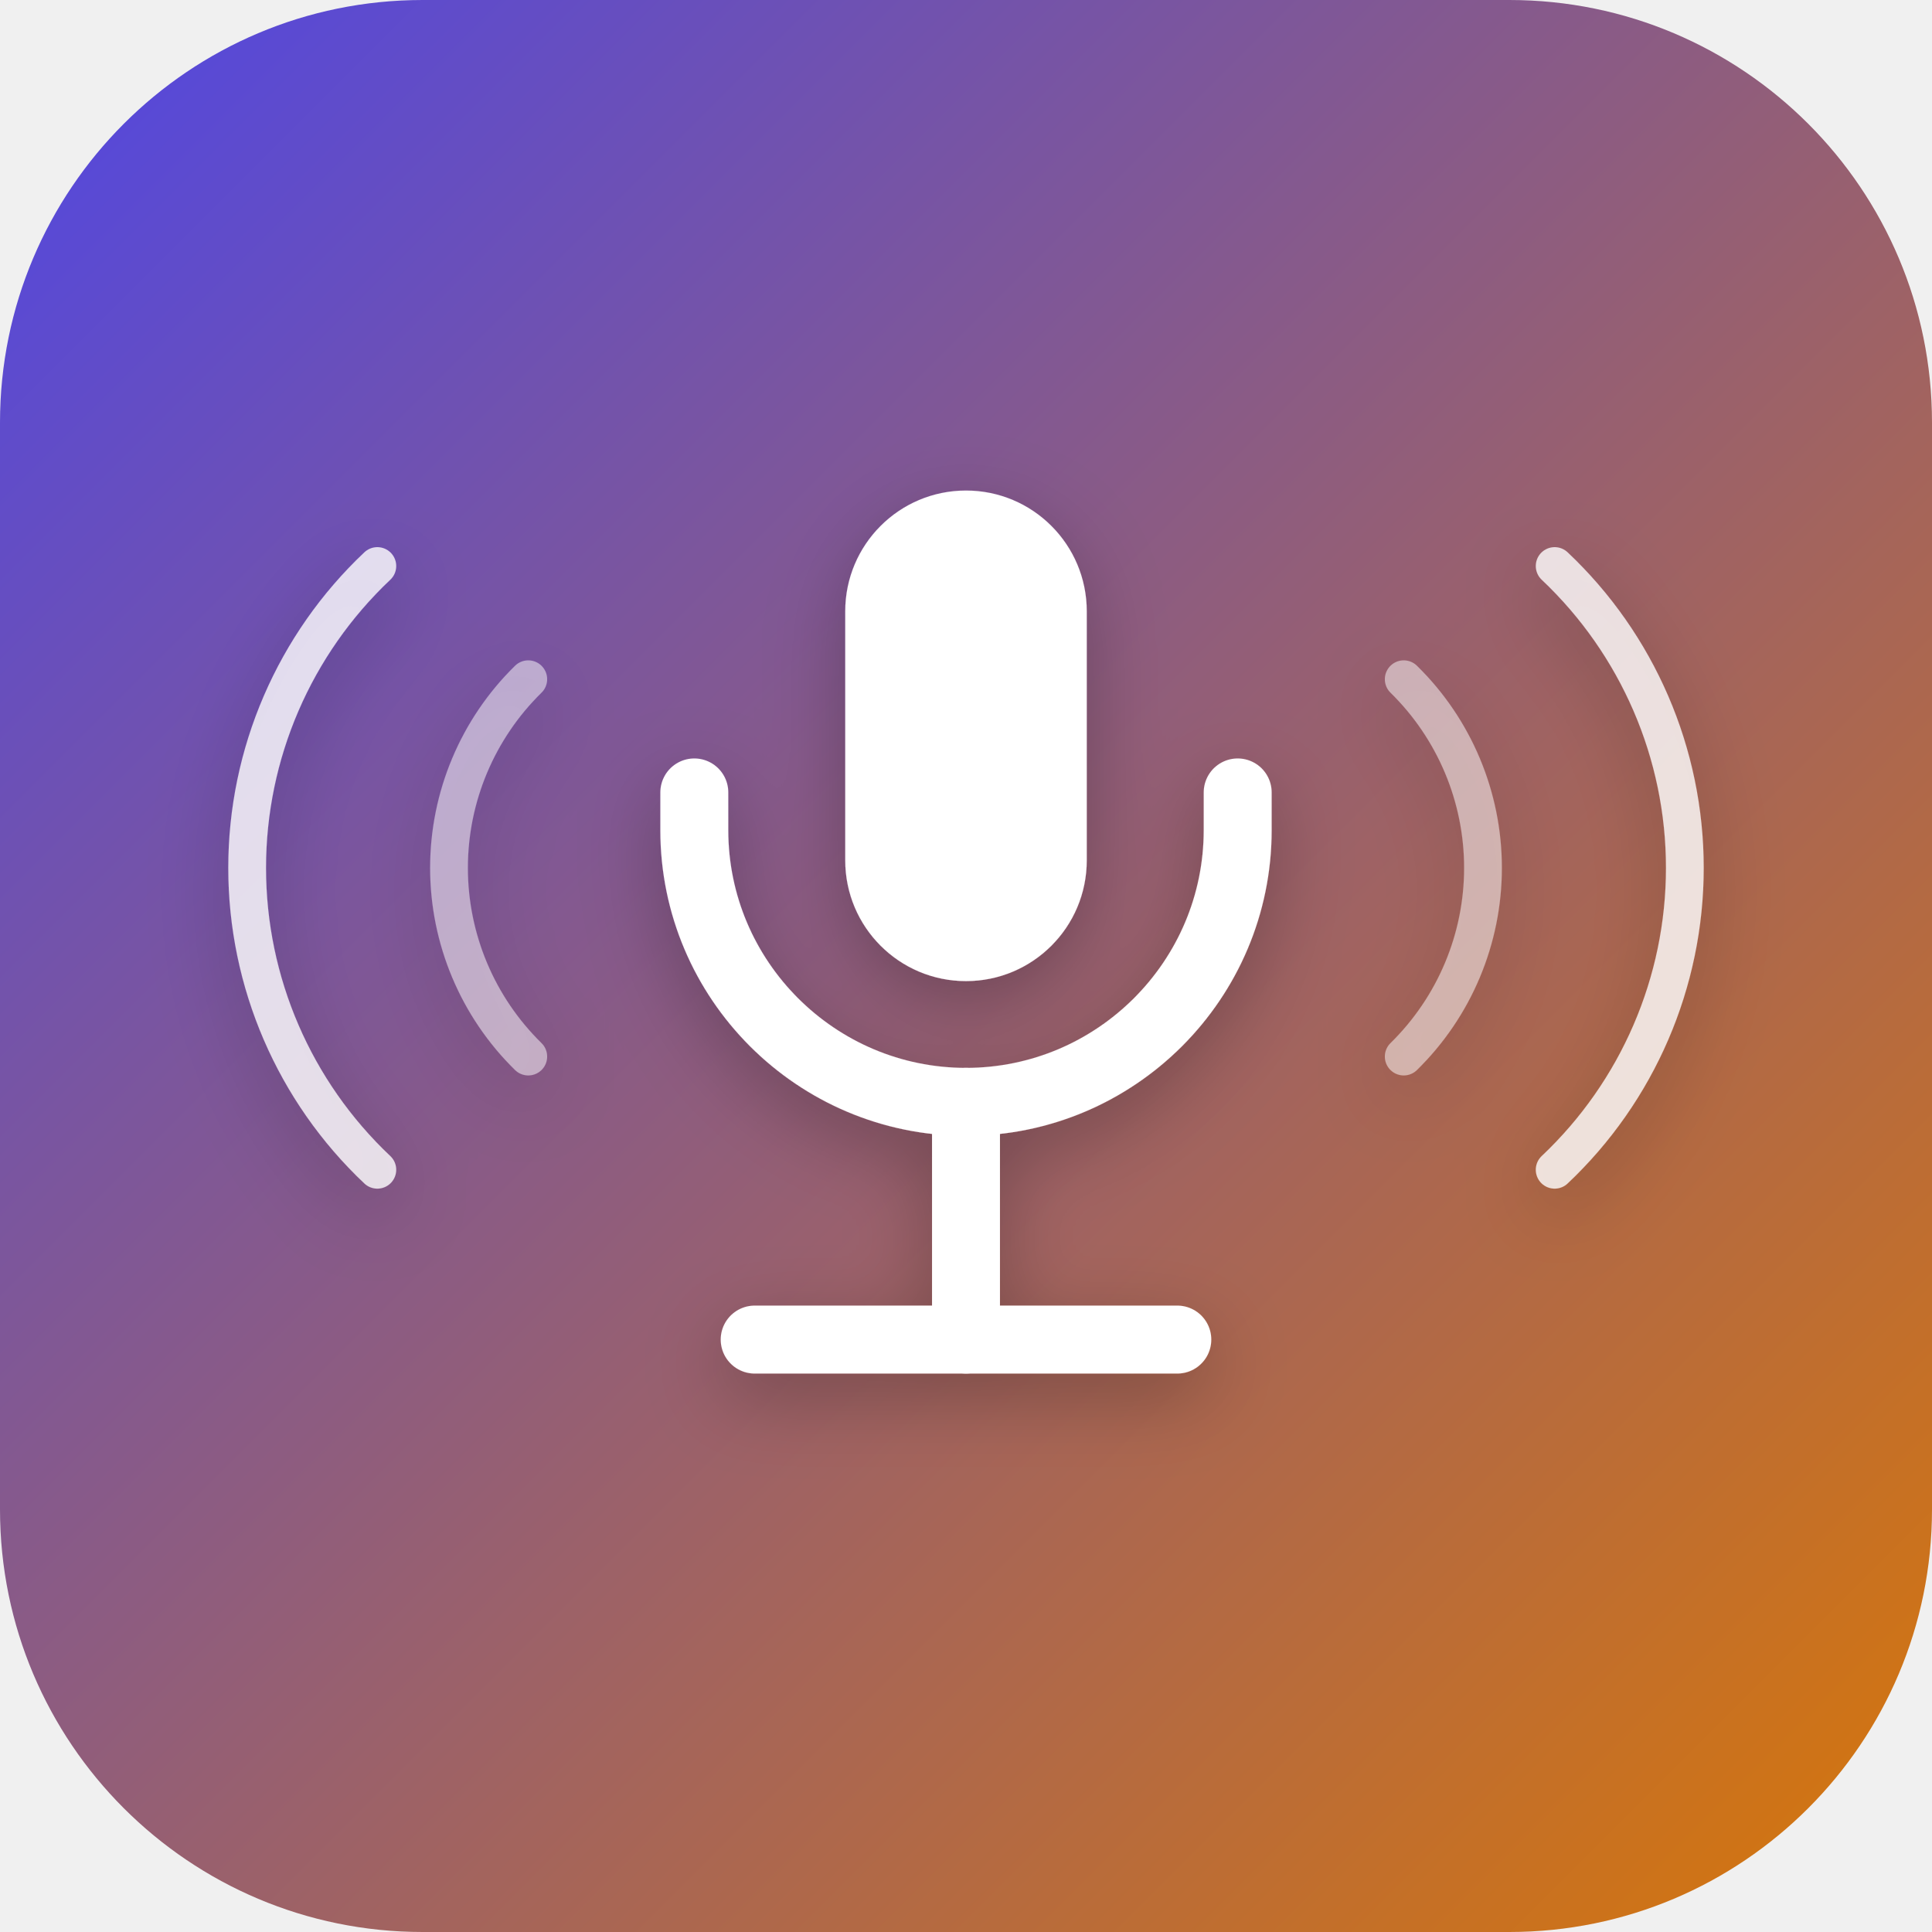
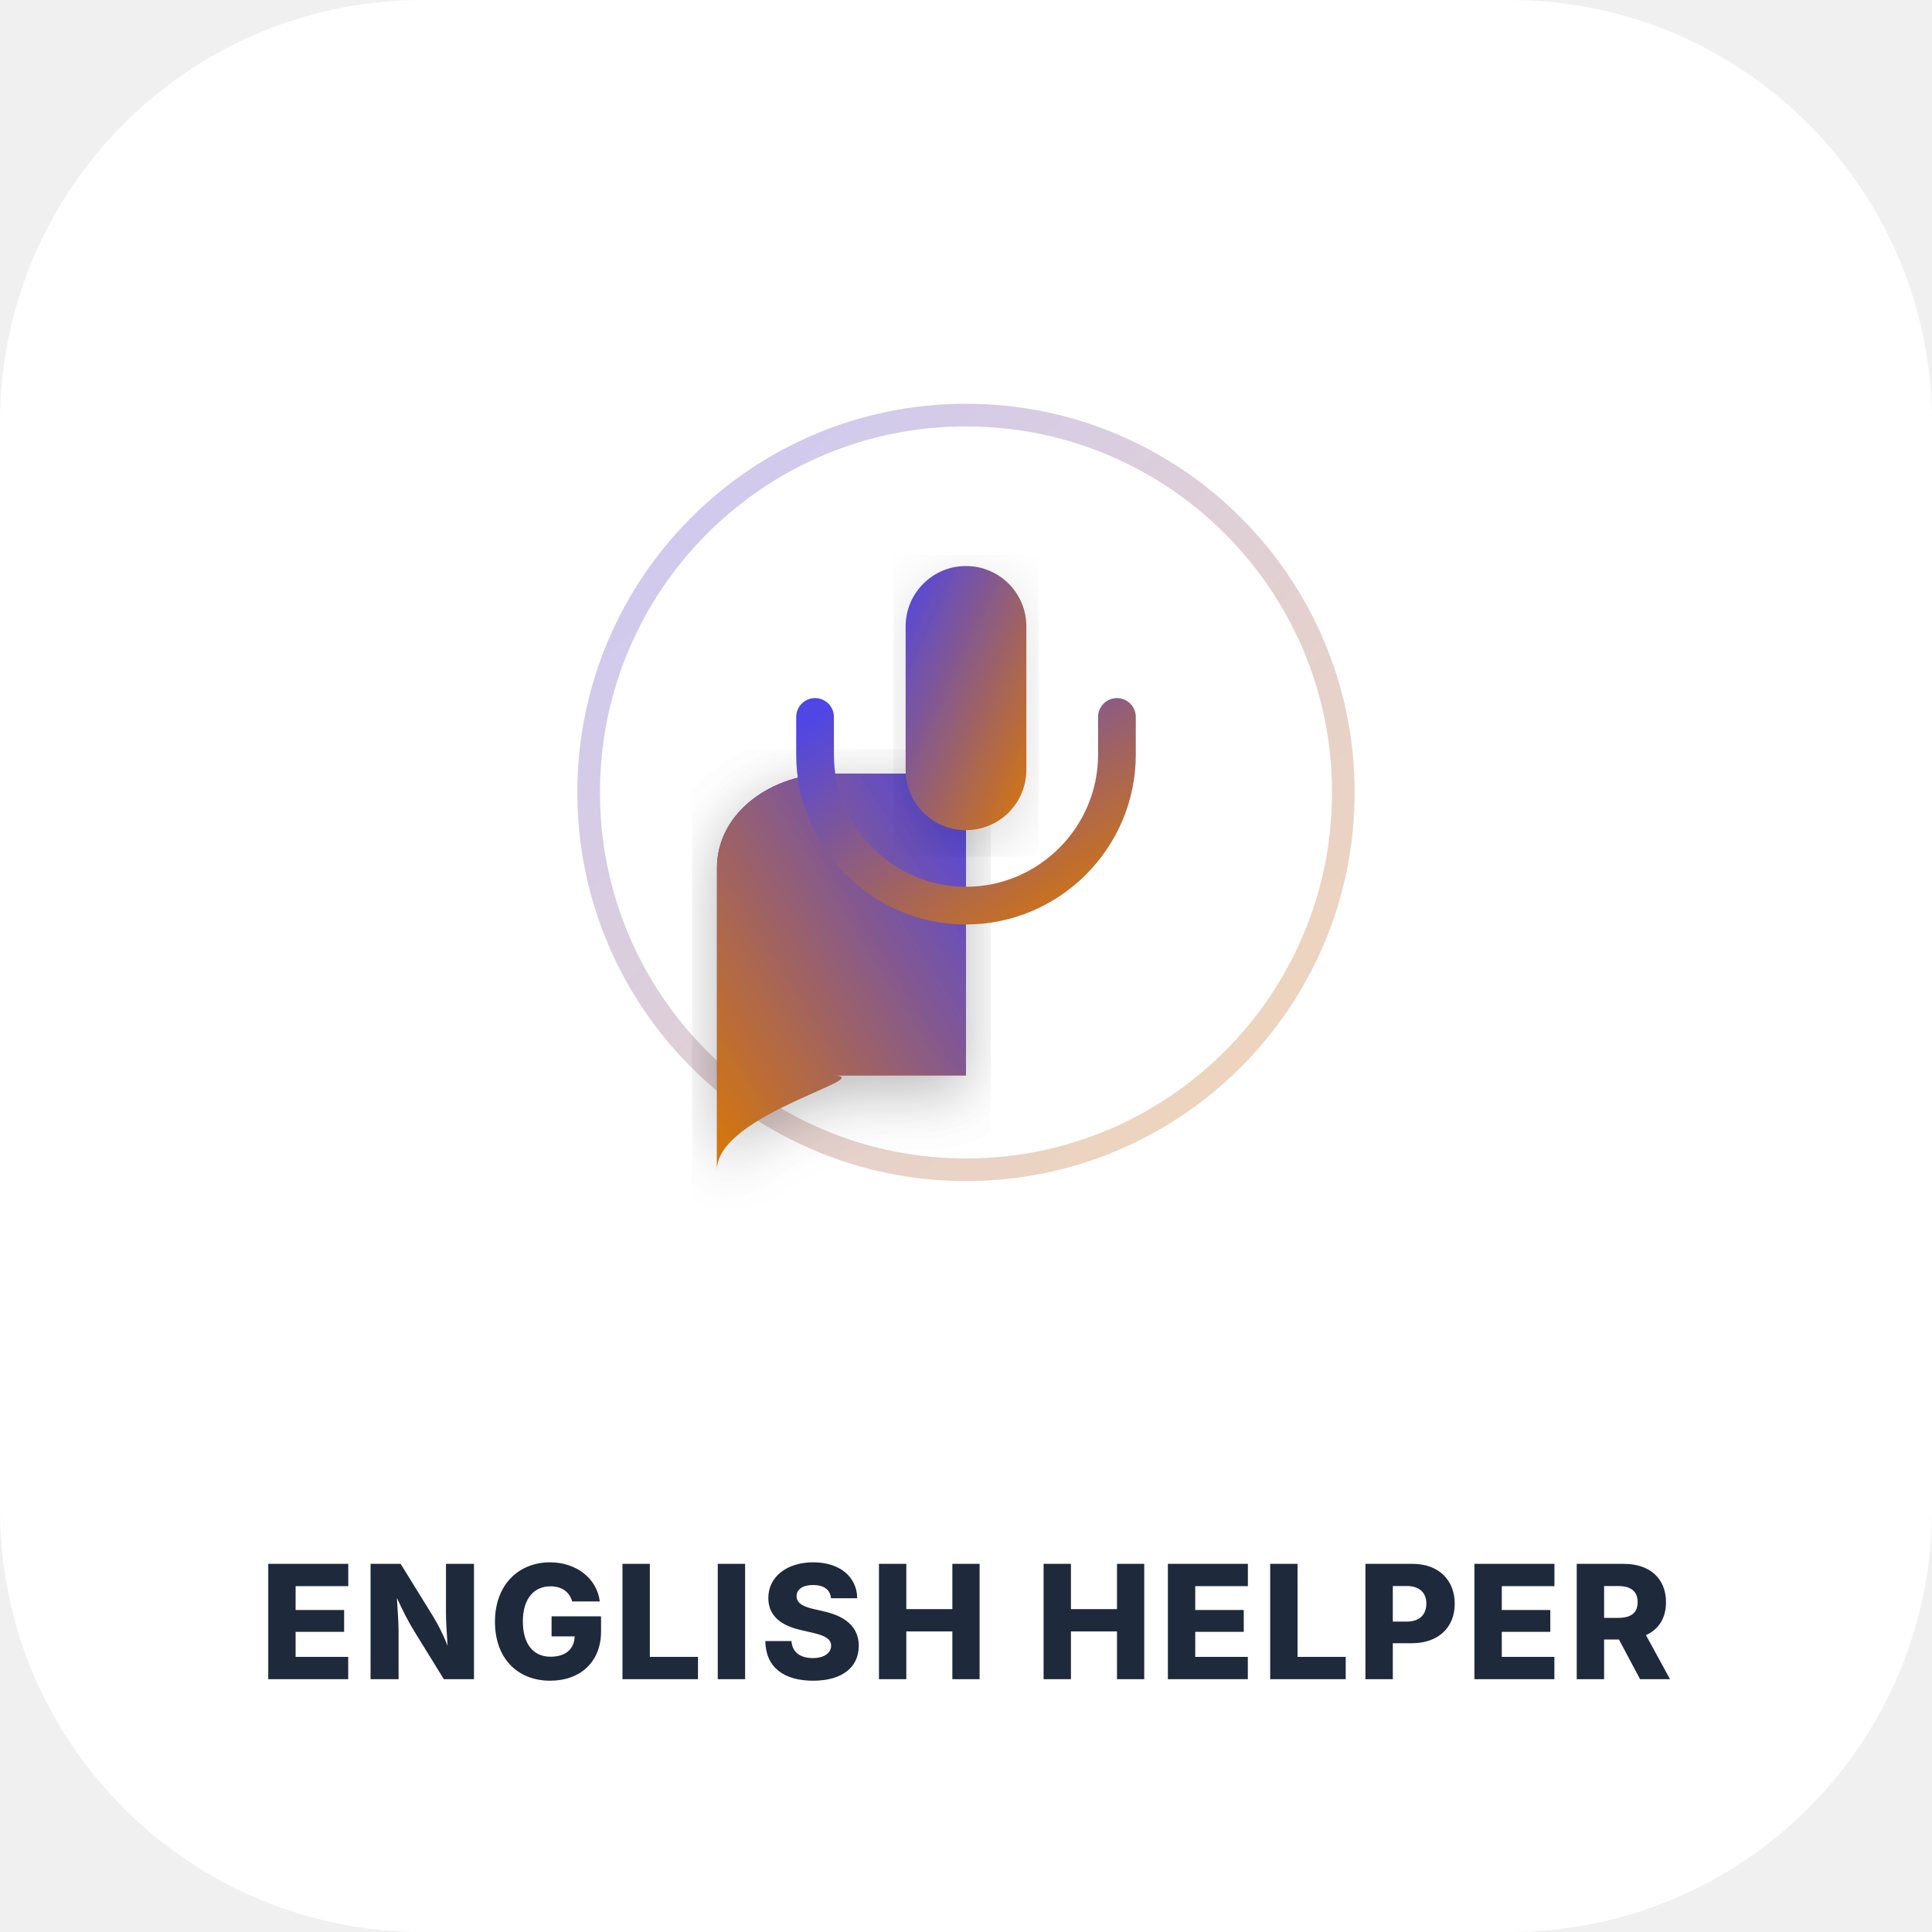
<svg xmlns="http://www.w3.org/2000/svg" viewBox="0 0 512 512" width="100%" height="100%">
-   <defs>
-     <linearGradient id="bg-grad" x1="0%" y1="0%" x2="100%" y2="100%">
-       <stop offset="0%" stop-color="#4f46e5" />
-       <stop offset="100%" stop-color="#d97706" />
-     </linearGradient>
-     <filter id="glow" x="-20%" y="-20%" width="140%" height="140%">
-       <feDropShadow dx="0" dy="6" stdDeviation="10" flood-color="#000000" flood-opacity="0.25" />
-     </filter>
-   </defs>
-   <rect width="512" height="512" rx="112" fill="url(#bg-grad)" />
-   <g filter="url(#glow)">
-     <rect x="224" y="130" width="64" height="130" rx="32" fill="#ffffff" />
-     <path d="M184 210 v10 c0 39.7 32.3 72 72 72 s72-32.3 72-72 v-10" fill="none" stroke="#ffffff" stroke-width="18" stroke-linecap="round" />
-     <line x1="256" y1="292" x2="256" y2="355" stroke="#ffffff" stroke-width="18" stroke-linecap="round" />
-     <line x1="200" y1="355" x2="312" y2="355" stroke="#ffffff" stroke-width="18" stroke-linecap="round" />
-     <path d="M140 180 a 70 70 0 0 0 0 100" fill="none" stroke="#ffffff" stroke-width="10" stroke-linecap="round" opacity="0.5" />
-     <path d="M100 150 a 110 110 0 0 0 0 160" fill="none" stroke="#ffffff" stroke-width="10" stroke-linecap="round" opacity="0.8" />
-     <path d="M372 180 a 70 70 0 0 1 0 100" fill="none" stroke="#ffffff" stroke-width="10" stroke-linecap="round" opacity="0.5" />
-     <path d="M412 150 a 110 110 0 0 1 0 160" fill="none" stroke="#ffffff" stroke-width="10" stroke-linecap="round" opacity="0.8" />
+   <rect width="512" height="512" rx="112" fill="#ffffff" />
+   <g transform="translate(0, -10)">
+     <defs>
+       <linearGradient id="brand-grad" x1="0%" y1="0%" x2="100%" y2="100%">
+         <stop offset="0%" stop-color="#4f46e5" />
+         <stop offset="100%" stop-color="#d97706" />
+       </linearGradient>
+       <filter id="shadow-filter" x="-10%" y="-10%" width="120%" height="120%">
+         <feDropShadow dx="0" dy="4" stdDeviation="8" flood-color="#000" flood-opacity="0.15" />
+       </filter>
+     </defs>
+     <circle cx="256" cy="220" r="100" fill="none" stroke="url(#brand-grad)" stroke-width="6" opacity="0.3" />
+     <path d="M190 240 c0-15 15-25 30-25 h36 v80 h-36 c-15 0-30 10-30 25 z" fill="url(#brand-grad)" filter="url(#shadow-filter)" />
+     <path d="M322 240 c0-15-15-25-30-25 h-36 v80 h36 c-15 0 30 10 30 25 z" fill="url(#brand-grad)" filter="url(#shadow-filter)" transform="translate(512, 0) scale(-1, 1)" />
+     <rect x="240" y="160" width="32" height="70" rx="16" fill="url(#brand-grad)" filter="url(#shadow-filter)" />
+     <path d="M216 200 v10 c0 22 18 40 40 40 s40-18 40-40 v-10" fill="none" stroke="url(#brand-grad)" stroke-width="10" stroke-linecap="round" />
+     <line x1="256" y1="250" x2="256" y2="285" stroke="url(#brand-grad)" stroke-width="10" stroke-linecap="round" />
+     <line x1="226" y1="285" x2="286" y2="285" stroke="url(#brand-grad)" stroke-width="10" stroke-linecap="round" />
  </g>
+   <text x="256" y="445" font-family="'Outfit', 'Inter', sans-serif" font-size="42px" font-weight="800" fill="#1e293b" text-anchor="middle" letter-spacing="1.5px">ENGLISH HELPER</text>
</svg>
